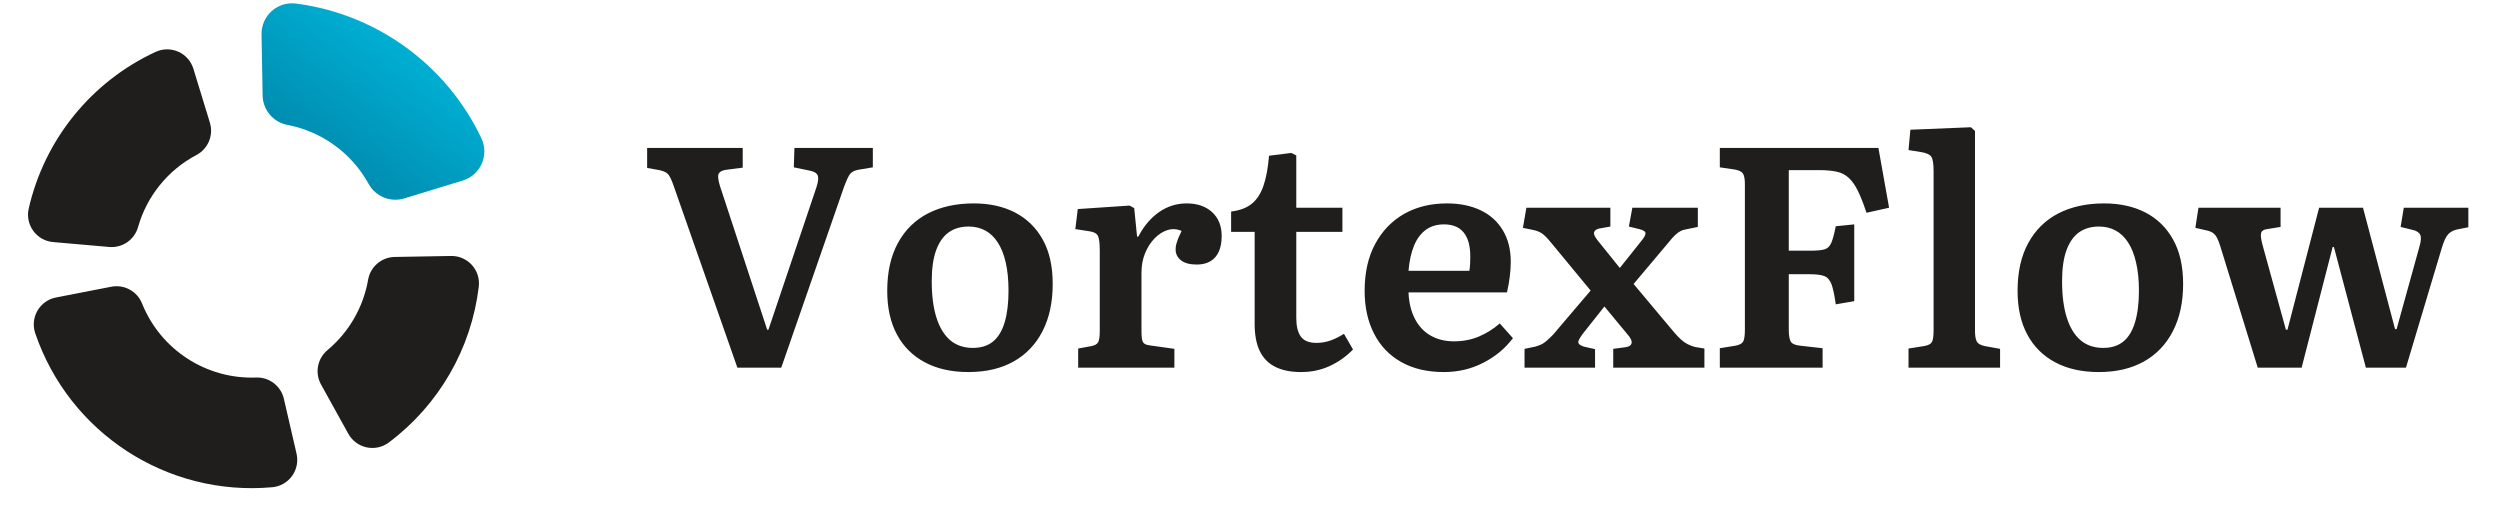
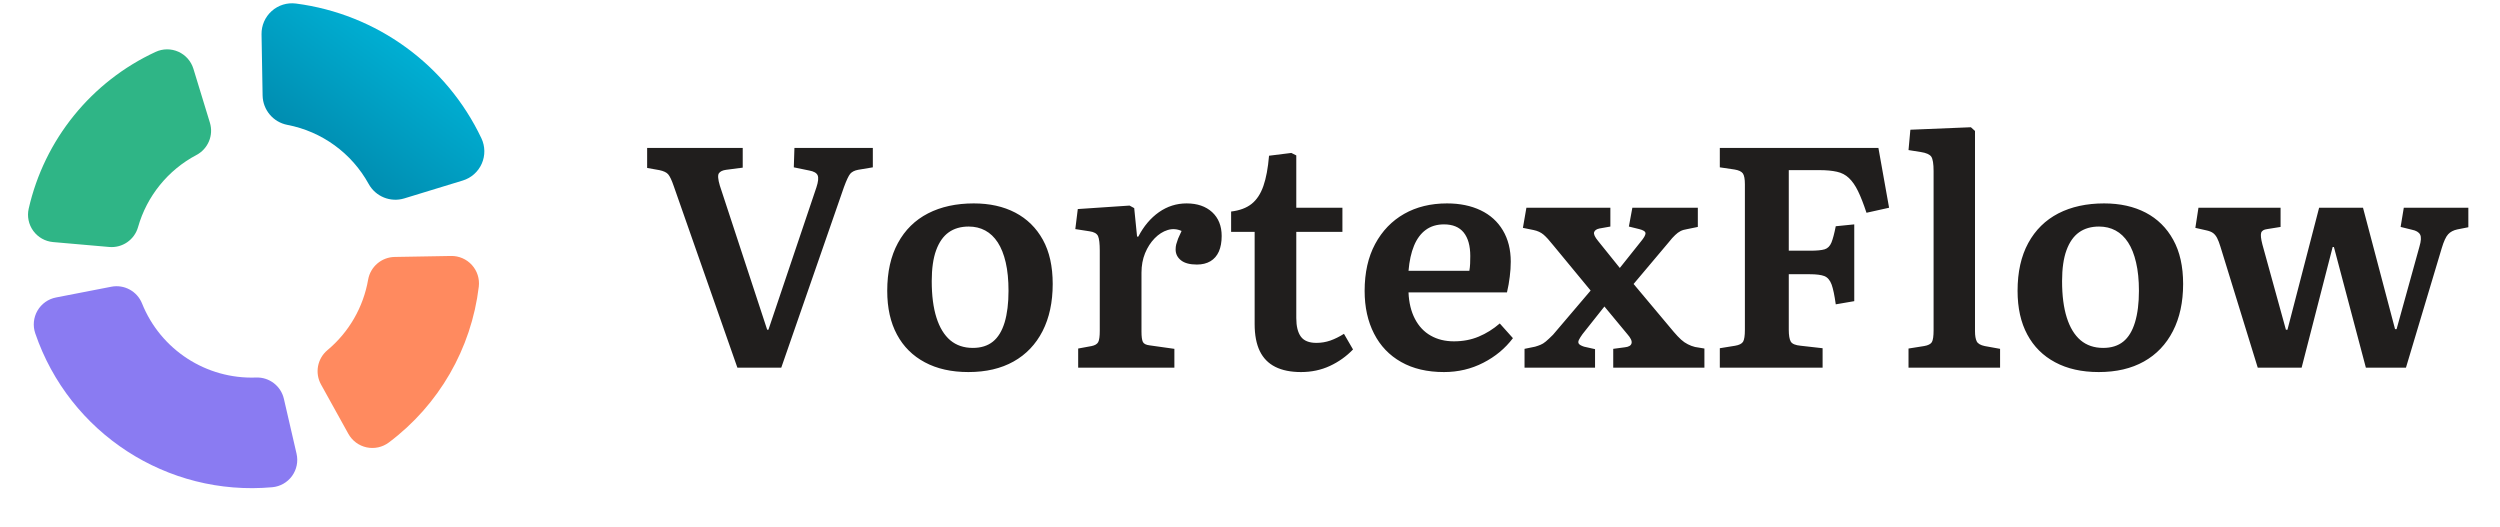
<svg xmlns="http://www.w3.org/2000/svg" viewBox="0 0 323 68" width="323" height="68">
  <g transform="translate(1 2) scale(0.985)">
    <defs>
      <linearGradient id="vfg5" x1="48" y1="4" x2="26" y2="34" gradientUnits="userSpaceOnUse">
        <stop stop-color="#00b0d4" />
        <stop offset="1" stop-color="#006a8d" />
      </linearGradient>
    </defs>
    <path d="M31.527 4.898A4 4 0 0 1 36.041 0.861A31.4 31.4 0 0 1 60.366 18.534A4 4 0 0 1 57.922 24.075L50.251 26.42A4 4 0 0 1 45.578 24.524A15.5 15.5 0 0 0 34.914 16.776A4 4 0 0 1 31.667 12.918Z" fill="url(#vfg5)" transform="translate(1.763 -2.427)" />
-     <path d="M58.149 31.544A3.6 3.6 0 0 1 61.787 35.572A30 30 0 0 1 49.986 56.01A3.6 3.6 0 0 1 44.679 54.874L41.094 48.406A3.6 3.6 0 0 1 41.935 43.897A15.5 15.5 0 0 0 47.271 34.655A3.6 3.6 0 0 1 50.755 31.673Z" fill="#201e1d" />
-     <path d="M37.883 57.483A3.6 3.6 0 0 1 34.699 61.878A30 30 0 0 1 3.607 41.687A3.6 3.6 0 0 1 6.327 36.99L13.587 35.579A3.6 3.6 0 0 1 17.615 37.772A15.5 15.5 0 0 0 32.578 47.489A3.6 3.6 0 0 1 36.22 50.277Z" fill="#201e1d" />
-     <path d="M5.946 29.721A3.6 3.6 0 0 1 2.75 25.334A30 30 0 0 1 19.399 4.775A3.6 3.6 0 0 1 24.353 6.989L26.516 14.062A3.6 3.6 0 0 1 24.756 18.297A15.5 15.5 0 0 0 17.09 27.763A3.6 3.6 0 0 1 13.314 30.365Z" fill="#201e1d" />
+     <path d="M58.149 31.544A3.6 3.6 0 0 1 61.787 35.572A30 30 0 0 1 49.986 56.01A3.6 3.6 0 0 1 44.679 54.874L41.094 48.406A3.6 3.6 0 0 1 41.935 43.897A15.5 15.5 0 0 0 47.271 34.655A3.6 3.6 0 0 1 50.755 31.673Z" fill="#ff8a5f" />
+     <path d="M37.883 57.483A3.6 3.6 0 0 1 34.699 61.878A30 30 0 0 1 3.607 41.687A3.6 3.6 0 0 1 6.327 36.99L13.587 35.579A3.6 3.6 0 0 1 17.615 37.772A15.5 15.5 0 0 0 32.578 47.489A3.6 3.6 0 0 1 36.22 50.277Z" fill="#8a7bf2" />
+     <path d="M5.946 29.721A3.6 3.6 0 0 1 2.75 25.334A30 30 0 0 1 19.399 4.775A3.6 3.6 0 0 1 24.353 6.989L26.516 14.062A3.6 3.6 0 0 1 24.756 18.297A15.5 15.5 0 0 0 17.09 27.763A3.6 3.6 0 0 1 13.314 30.365Z" fill="#2fb586" />
  </g>
  <path transform="translate(83 47.5)" d="M17.94 0L12.27 0L4.05-23.45Q3.65-24.62 3.32-24.99Q3.00-25.35 2.19-25.52L2.19-25.52L0.61-25.80L0.61-28.39L12.96-28.39L12.96-25.84L10.81-25.56Q10.13-25.47 9.88-25.11Q9.64-24.75 10.00-23.53L10.00-23.53L16.12-4.90L16.28-4.90L22.48-23.29Q22.84-24.38 22.64-24.85Q22.44-25.31 21.55-25.47L21.55-25.47L19.56-25.88L19.64-28.39L29.77-28.39L29.77-25.88L27.86-25.56Q27.18-25.43 26.85-25.05Q26.53-24.66 26.04-23.33L26.04-23.33L17.94 0ZM42.12 0.57L42.12 0.57Q38.84 0.57 36.49-0.69Q34.14-1.94 32.89-4.27Q31.63-6.60 31.63-9.92L31.63-9.92Q31.63-13.57 33.01-16.10Q34.38-18.63 36.90-19.93Q39.41-21.22 42.81-21.22L42.81-21.22Q45.89-21.22 48.17-20.03Q50.46-18.83 51.74-16.52Q53.01-14.22 53.01-10.81L53.01-10.81Q53.01-7.29 51.70-4.72Q50.38-2.15 47.95-0.79Q45.52 0.57 42.12 0.57ZM42.69-2.55L42.69-2.55Q44.27-2.55 45.28-3.36Q46.29-4.17 46.80-5.85Q47.30-7.53 47.30-9.92L47.30-9.92Q47.30-12.03 46.94-13.59Q46.58-15.15 45.91-16.18Q45.24-17.21 44.29-17.72Q43.34-18.23 42.16-18.23L42.16-18.23Q40.62-18.23 39.57-17.48Q38.52-16.73 37.95-15.17Q37.38-13.61 37.38-11.18L37.38-11.18Q37.38-8.38 37.99-6.46Q38.60-4.54 39.77-3.54Q40.95-2.55 42.69-2.55ZM68.73 0L56.30 0L56.30-2.47L58.04-2.79Q58.68-2.92 58.89-3.30Q59.09-3.69 59.09-4.74L59.09-4.74L59.09-15.11Q59.09-16.48 58.87-16.99Q58.64-17.50 57.75-17.62L57.75-17.62L55.93-17.90L56.25-20.49L62.94-20.94L63.54-20.61L63.91-16.93L64.07-16.93Q65.12-18.95 66.74-20.09Q68.36-21.22 70.31-21.22L70.31-21.22Q72.37-21.22 73.61-20.09Q74.84-18.95 74.84-17.01L74.84-17.01Q74.84-15.84 74.48-15.01Q74.11-14.18 73.39-13.75Q72.66-13.32 71.64-13.32L71.64-13.32Q70.27-13.32 69.58-13.87Q68.89-14.42 68.89-15.27L68.89-15.27Q68.89-15.63 68.97-15.94Q69.05-16.24 69.21-16.67Q69.38-17.09 69.66-17.66L69.66-17.66Q68.77-18.06 67.86-17.78Q66.95-17.50 66.18-16.71Q65.41-15.92 64.94-14.78Q64.48-13.65 64.48-12.27L64.48-12.27L64.48-4.66Q64.48-3.69 64.66-3.32Q64.84-2.96 65.53-2.88L65.53-2.88L68.73-2.43L68.73 0ZM85.09 0.57L85.09 0.57Q83.11 0.57 81.77-0.10Q80.43-0.77 79.76-2.15Q79.10-3.52 79.10-5.63L79.10-5.63L79.10-17.54L76.06-17.54L76.06-20.17Q77.72-20.37 78.71-21.16Q79.70-21.95 80.23-23.47Q80.76-24.99 80.96-27.38L80.96-27.38L83.84-27.74L84.48-27.42L84.48-20.66L90.44-20.66L90.44-17.54L84.48-17.54L84.48-6.40Q84.48-4.82 85.07-4.01Q85.66-3.20 87.08-3.20L87.08-3.20Q88.01-3.20 88.88-3.50Q89.75-3.81 90.64-4.37L90.64-4.37L91.81-2.35Q90.52-1.01 88.82-0.22Q87.12 0.57 85.09 0.57ZM103.56 0.57L103.56 0.57Q100.32 0.57 98.03-0.73Q95.74-2.02 94.53-4.39Q93.31-6.76 93.31-9.92L93.31-9.92Q93.31-13.45 94.67-15.98Q96.03-18.51 98.42-19.87Q100.80-21.22 103.96-21.22L103.96-21.22Q106.43-21.22 108.30-20.33Q110.16-19.44 111.17-17.74Q112.19-16.04 112.19-13.69L112.19-13.69Q112.19-12.76 112.06-11.75Q111.94-10.73 111.70-9.72L111.70-9.72L98.98-9.72Q99.06-7.74 99.81-6.30Q100.56-4.86 101.86-4.13Q103.15-3.40 104.85-3.40L104.85-3.40Q106.60-3.40 108.05-4.01Q109.51-4.62 110.77-5.71L110.77-5.71L112.47-3.81Q110.97-1.82 108.64-0.63Q106.31 0.57 103.56 0.57ZM98.98-12.51L98.98-12.51L106.84-12.51Q106.92-12.96 106.94-13.43Q106.96-13.89 106.96-14.42L106.96-14.42Q106.96-16.40 106.11-17.46Q105.26-18.51 103.56-18.51L103.56-18.51Q102.18-18.51 101.21-17.80Q100.24-17.09 99.69-15.75Q99.14-14.42 98.98-12.51ZM123.08 0L113.97 0L113.97-2.43L115.34-2.71Q115.75-2.83 116.05-2.96Q116.36-3.08 116.72-3.38Q117.09-3.69 117.65-4.25L117.65-4.25L122.51-9.96L117.73-15.75Q116.92-16.77 116.42-17.19Q115.91-17.62 115.14-17.78L115.14-17.78L113.76-18.06L114.21-20.66L125.06-20.66L125.06-18.23L123.65-17.98Q123.08-17.86 122.96-17.50Q122.84-17.13 123.48-16.36L123.48-16.36L126.28-12.88L128.99-16.28Q129.60-17.01 129.60-17.35Q129.60-17.70 128.79-17.90L128.79-17.90L127.45-18.23L127.90-20.66L136.36-20.66L136.36-18.18L134.99-17.90Q134.46-17.82 134.12-17.64Q133.77-17.46 133.43-17.13Q133.08-16.81 132.60-16.20L132.60-16.20L128.06-10.81L133.25-4.62Q133.77-4.01 134.20-3.62Q134.62-3.24 135.07-3.02Q135.51-2.79 136.00-2.67L136.00-2.67L137.21-2.47L137.21 0L125.43 0L125.43-2.43L126.93-2.63Q127.70-2.71 127.80-3.16Q127.90-3.60 127.25-4.33L127.25-4.33L124.29-7.90L121.46-4.33Q121.14-3.89 120.99-3.58Q120.85-3.28 120.99-3.08Q121.14-2.88 121.66-2.71L121.66-2.71L123.08-2.39L123.08 0ZM152.48 0L139.20 0L139.20-2.51L141.18-2.83Q141.95-2.96 142.20-3.34Q142.44-3.73 142.44-4.90L142.44-4.90L142.44-23.69Q142.44-24.71 142.18-25.09Q141.91-25.47 141.10-25.60L141.10-25.60L139.20-25.88L139.20-28.39L159.69-28.39L161.07-20.66L158.15-20.01Q157.59-21.71 157.06-22.80Q156.53-23.89 155.88-24.50Q155.24-25.11 154.33-25.31Q153.41-25.52 152.04-25.52L152.04-25.52L148.11-25.52L148.11-15.11L150.90-15.11Q152.16-15.11 152.75-15.29Q153.33-15.47 153.62-16.16Q153.90-16.85 154.18-18.27L154.18-18.27L156.57-18.51L156.57-8.59L154.18-8.18Q153.94-9.92 153.64-10.75Q153.33-11.58 152.71-11.83Q152.08-12.07 150.82-12.07L150.82-12.07L148.11-12.07L148.11-4.90Q148.11-3.81 148.37-3.36Q148.64-2.92 149.65-2.83L149.65-2.83L152.48-2.51L152.48 0ZM175.41 0L163.58 0L163.58-2.47L165.60-2.79Q166.37-2.92 166.60-3.30Q166.82-3.69 166.82-4.82L166.82-4.82L166.82-25.39Q166.82-26.81 166.52-27.26Q166.21-27.70 165.16-27.86L165.16-27.86L163.58-28.11L163.82-30.74L171.64-31.06L172.17-30.58L172.17-4.70Q172.17-3.85 172.39-3.40Q172.61-2.96 173.42-2.79L173.42-2.79L175.41-2.43L175.41 0ZM188.16 0.57L188.16 0.57Q184.88 0.57 182.53-0.69Q180.18-1.94 178.93-4.27Q177.67-6.60 177.67-9.92L177.67-9.92Q177.67-13.57 179.05-16.10Q180.43-18.63 182.94-19.93Q185.45-21.22 188.85-21.22L188.85-21.22Q191.93-21.22 194.22-20.03Q196.51-18.83 197.78-16.52Q199.06-14.22 199.06-10.81L199.06-10.81Q199.06-7.29 197.74-4.72Q196.42-2.15 193.99-0.79Q191.56 0.57 188.16 0.57ZM188.73-2.55L188.73-2.55Q190.31-2.55 191.32-3.36Q192.33-4.17 192.84-5.85Q193.35-7.53 193.35-9.92L193.35-9.92Q193.35-12.03 192.98-13.59Q192.62-15.15 191.95-16.18Q191.28-17.21 190.33-17.72Q189.38-18.23 188.20-18.23L188.20-18.23Q186.66-18.23 185.61-17.48Q184.56-16.73 183.99-15.17Q183.42-13.61 183.42-11.18L183.42-11.18Q183.42-8.38 184.03-6.46Q184.64-4.54 185.81-3.54Q186.99-2.55 188.73-2.55ZM214.37 0L208.70 0L203.88-15.63Q203.67-16.32 203.45-16.75Q203.23-17.17 202.93-17.39Q202.62-17.62 202.05-17.74L202.05-17.74L200.64-18.06L201.04-20.66L211.65-20.66L211.65-18.18L209.91-17.90Q209.26-17.82 209.14-17.41Q209.02-17.01 209.30-15.92L209.30-15.92L212.34-4.90L212.54-4.90L216.63-20.66L222.30-20.66L226.44-4.98L226.64-4.98L229.59-15.63Q229.92-16.73 229.68-17.19Q229.43-17.66 228.62-17.82L228.62-17.82L227.16-18.18L227.57-20.66L235.91-20.66L235.91-18.14L234.49-17.86Q233.73-17.70 233.30-17.23Q232.87-16.77 232.47-15.43L232.47-15.43L227.85 0L222.67 0L218.54-15.59L218.38-15.59L214.37 0Z" fill="#201e1d" />
</svg>
